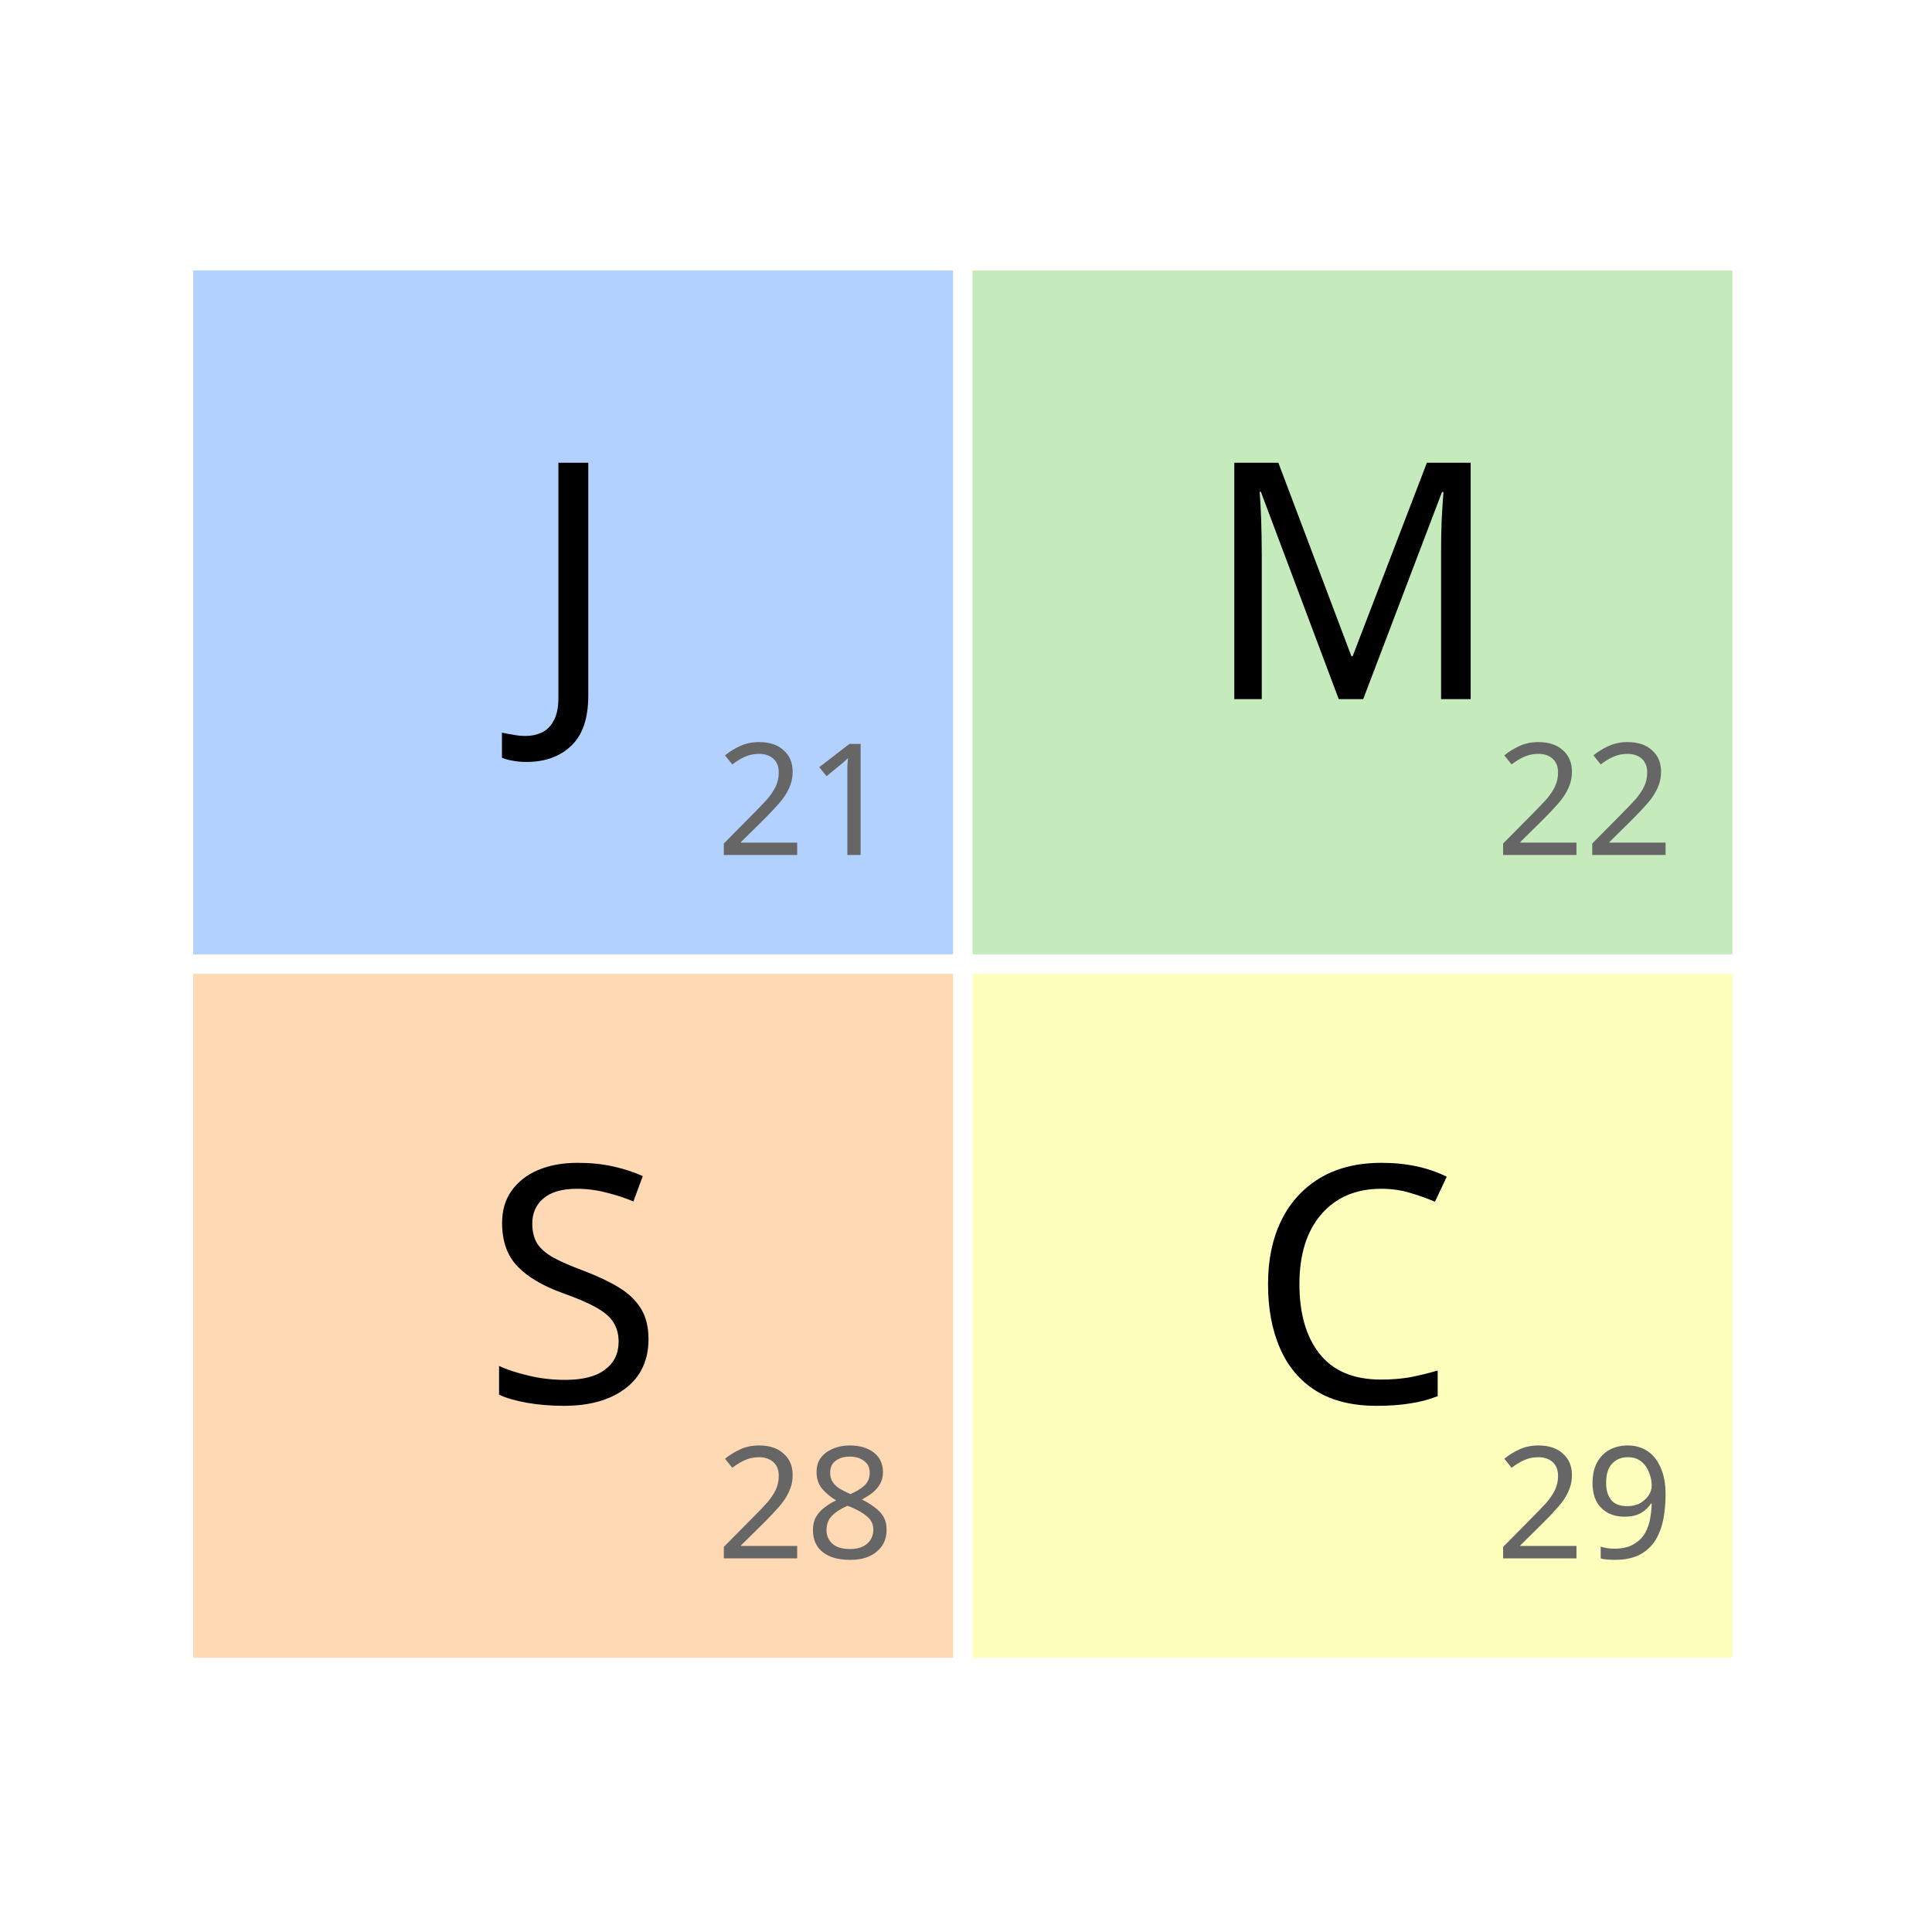
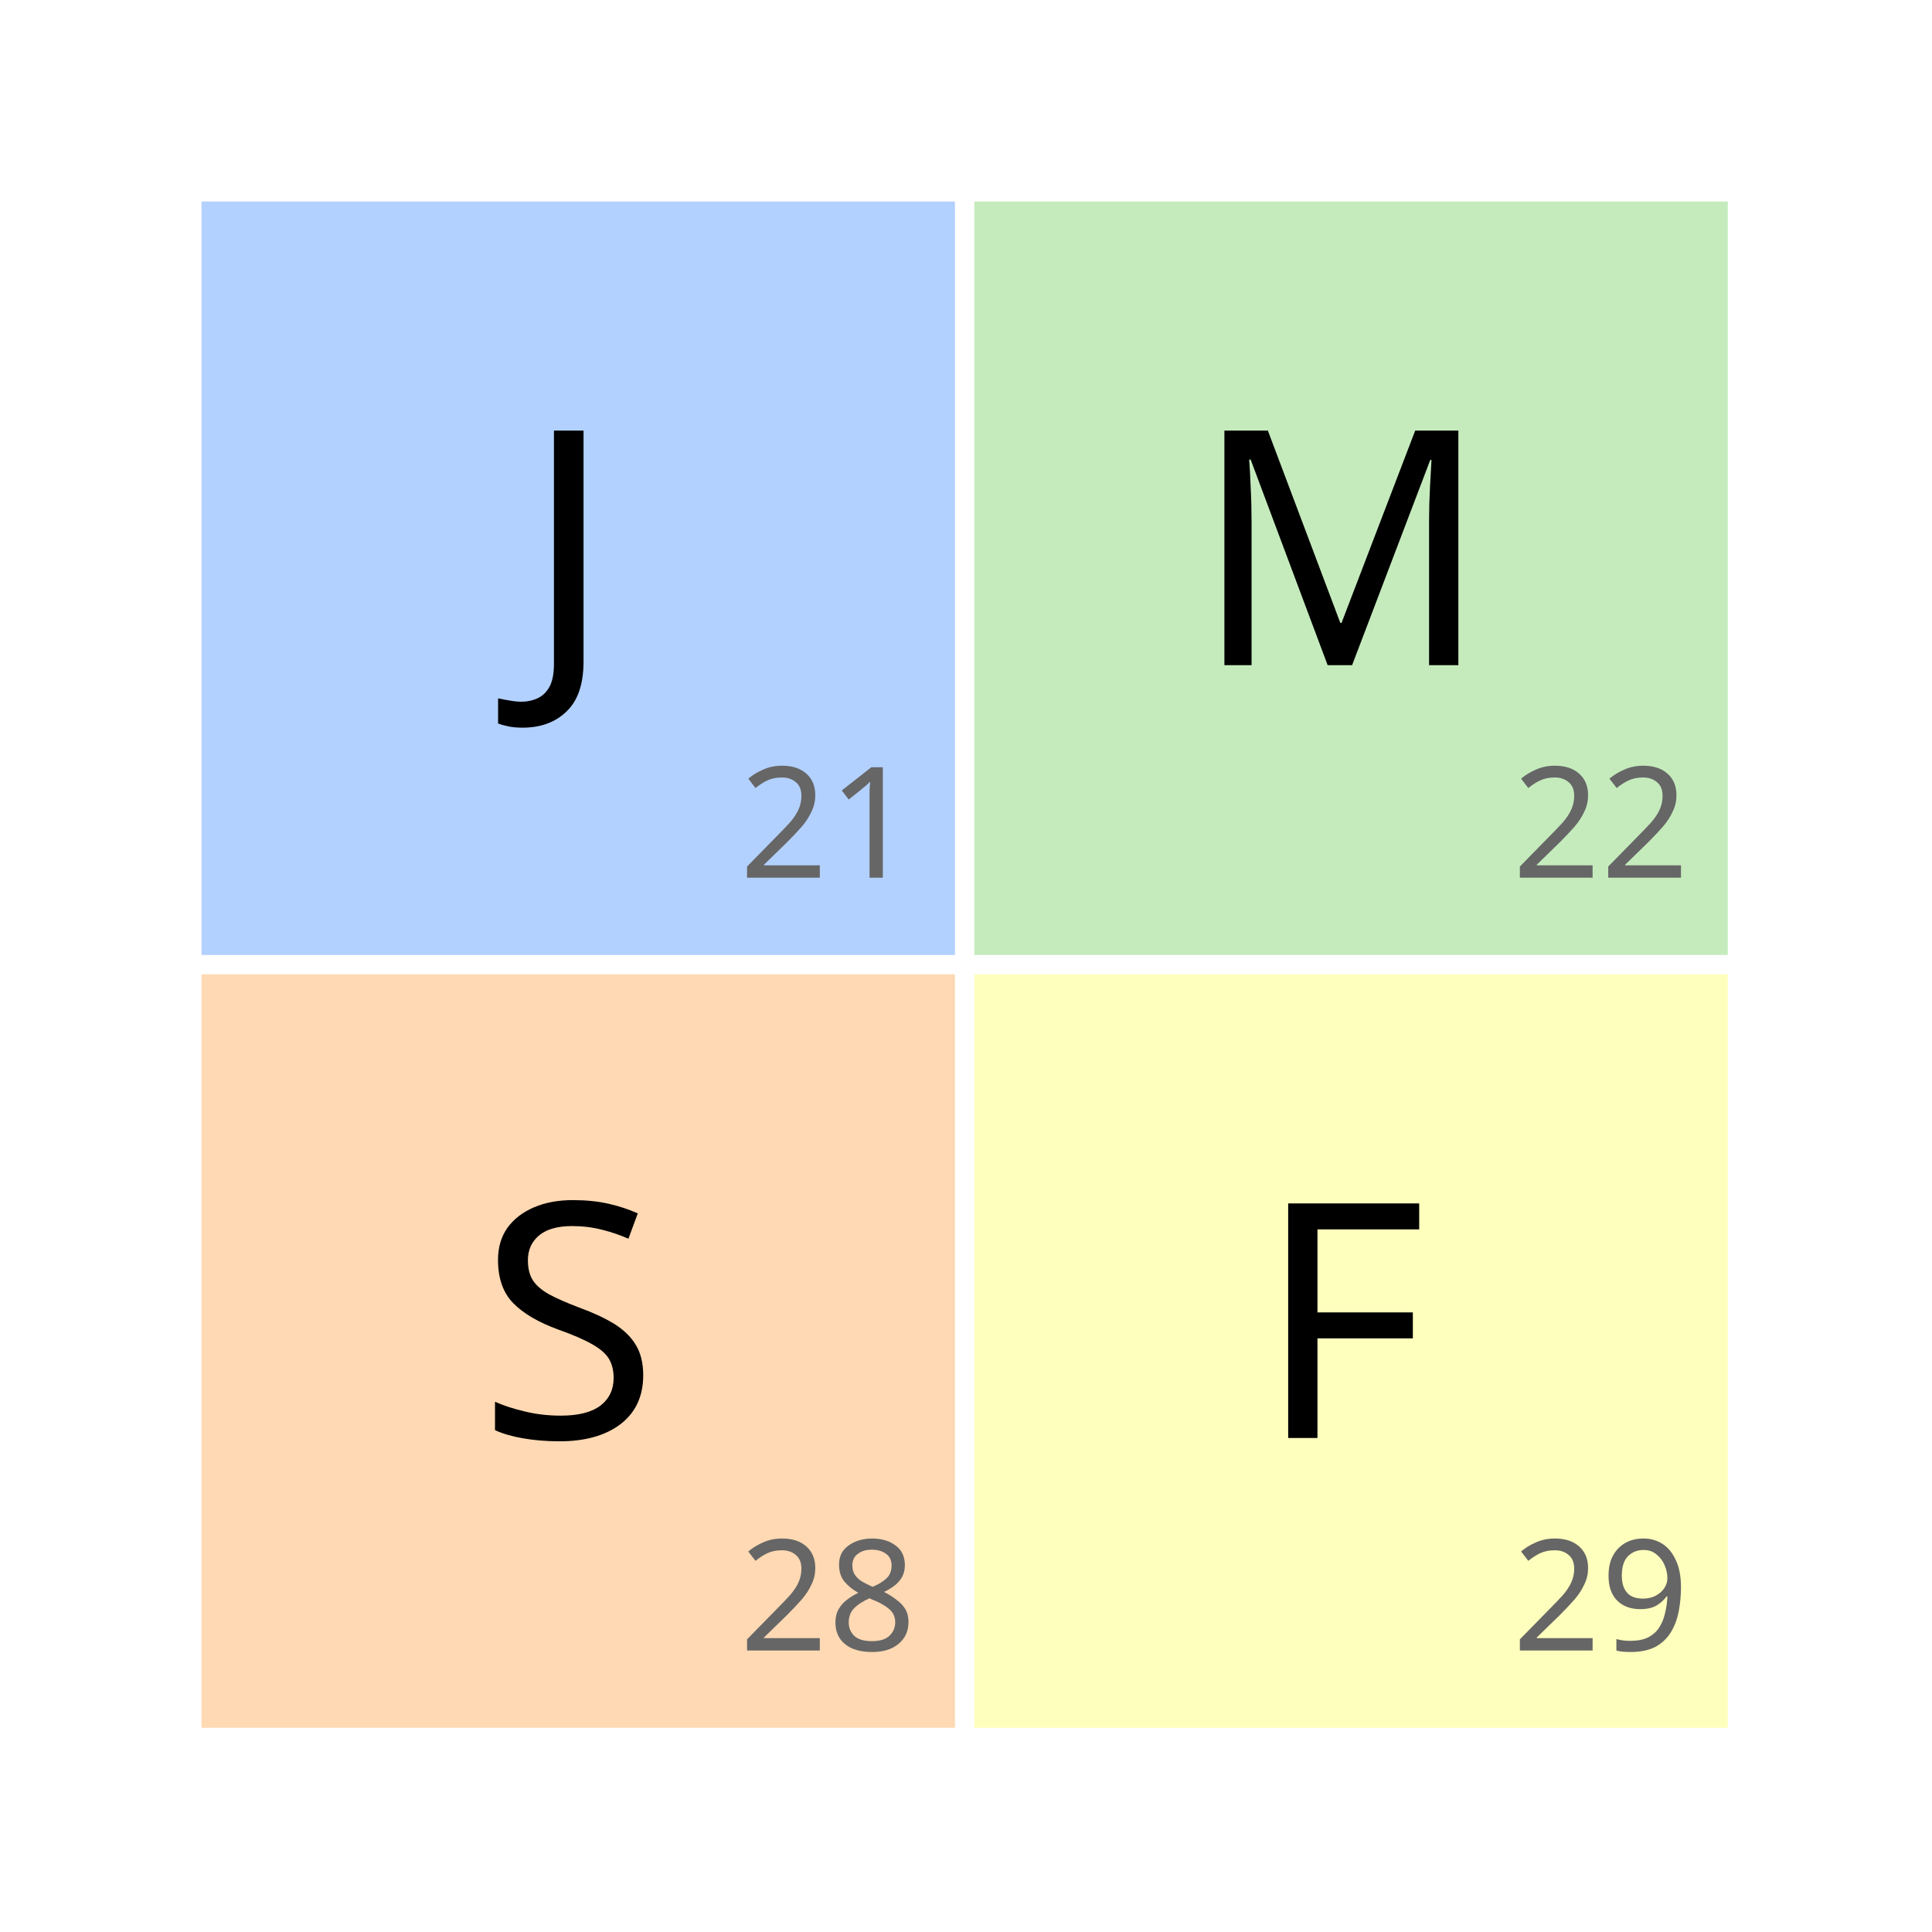
<svg xmlns="http://www.w3.org/2000/svg" width="100" height="100">
-   <path fill="#b3d1ff" d="M10 14h39.33v35.397H10z" style="stroke-width:1.008" />
-   <text x="29.665" y="36.186" font-family="'Noto Sans', sans-serif" font-size="17.144" style="stroke-width:1.008" text-anchor="middle">J</text>
-   <text x="46.304" y="44.254" fill="#666" font-family="'Noto Sans', sans-serif" font-size="8.068" style="stroke-width:1.008" text-anchor="end">21</text>
-   <path fill="#c5ebbd" d="M50.338 14h39.33v35.397h-39.33z" style="stroke-width:1.008" />
-   <text x="70.003" y="36.186" font-family="'Noto Sans', sans-serif" font-size="17.144" style="stroke-width:1.008" text-anchor="middle">M</text>
-   <text x="86.642" y="44.254" fill="#666" font-family="'Noto Sans', sans-serif" font-size="8.068" style="stroke-width:1.008" text-anchor="end">22</text>
-   <path fill="#ffd9b3" d="M10 50.405h39.33v35.397H10z" style="stroke-width:1.008" />
-   <text x="29.665" y="72.591" font-family="'Noto Sans', sans-serif" font-size="17.144" style="stroke-width:1.008" text-anchor="middle">S</text>
-   <text x="46.304" y="80.659" fill="#666" font-family="'Noto Sans', sans-serif" font-size="8.068" style="stroke-width:1.008" text-anchor="end">28</text>
-   <path fill="#ffffbd" d="M50.338 50.405h39.33v35.397h-39.33z" style="stroke-width:1.008" />
-   <text x="70.003" y="72.591" font-family="'Noto Sans', sans-serif" font-size="17.144" style="stroke-width:1.008" text-anchor="middle">C</text>
-   <text x="86.642" y="80.659" fill="#666" font-family="'Noto Sans', sans-serif" font-size="8.068" style="stroke-width:1.008" text-anchor="end">29</text>
+   <path fill="#b3d1ff" d="M10.43 10.43h39v39h-39z" />
+   <text x="29.43" y="34.43" font-family="'Noto Sans', sans-serif" font-size="17" text-anchor="middle">J</text>
+   <text x="47.43" y="45.43" fill="#666" font-family="'Noto Sans', sans-serif" font-size="8" text-anchor="end">21</text>
+   <path fill="#c5ebbd" d="M50.43 10.43h39v39h-39z" />
+   <text x="69.43" y="34.43" font-family="'Noto Sans', sans-serif" font-size="17" text-anchor="middle">M</text>
+   <text x="87.43" y="45.43" fill="#666" font-family="'Noto Sans', sans-serif" font-size="8" text-anchor="end">22</text>
+   <path fill="#ffd9b3" d="M10.43 50.43h39v39h-39z" />
+   <text x="29.43" y="74.43" font-family="'Noto Sans', sans-serif" font-size="17" text-anchor="middle">S</text>
+   <text x="47.43" y="85.43" fill="#666" font-family="'Noto Sans', sans-serif" font-size="8" text-anchor="end">28</text>
+   <path fill="#ffffbd" d="M50.43 50.43h39v39h-39z" />
+   <text x="69.43" y="74.43" font-family="'Noto Sans', sans-serif" font-size="17" text-anchor="middle">F</text>
+   <text x="87.43" y="85.43" fill="#666" font-family="'Noto Sans', sans-serif" font-size="8" text-anchor="end">29</text>
</svg>
